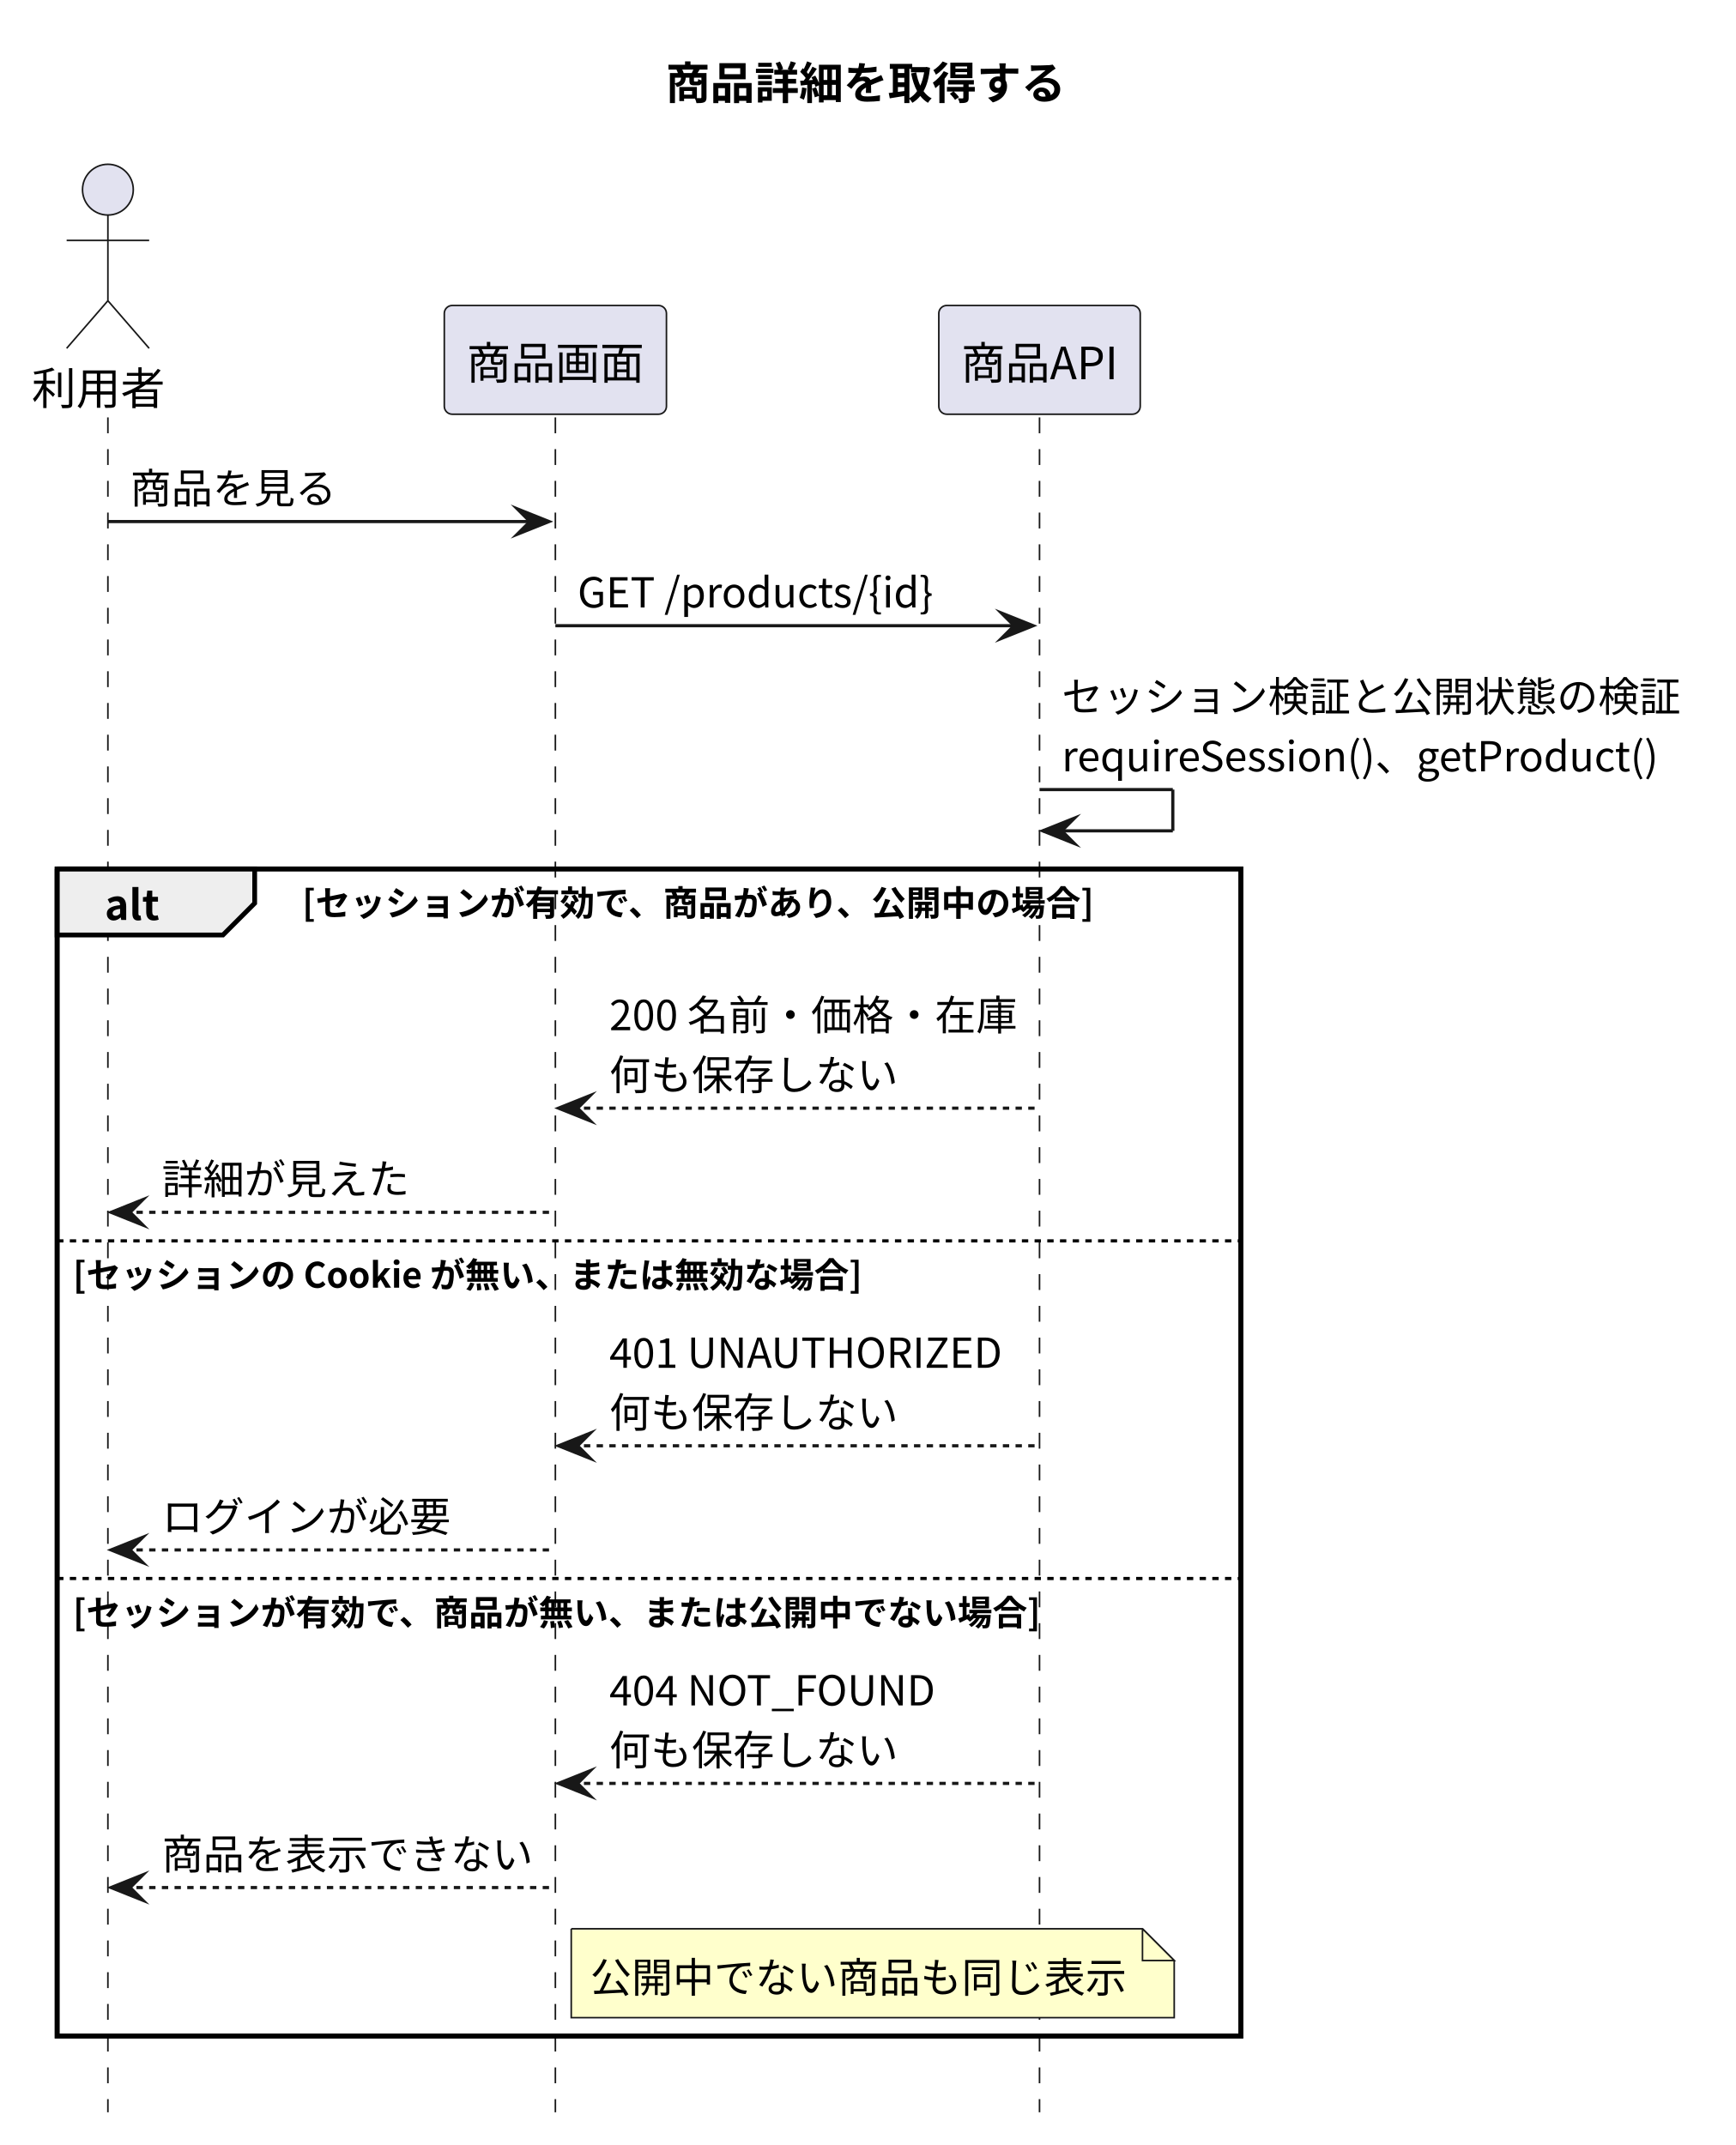
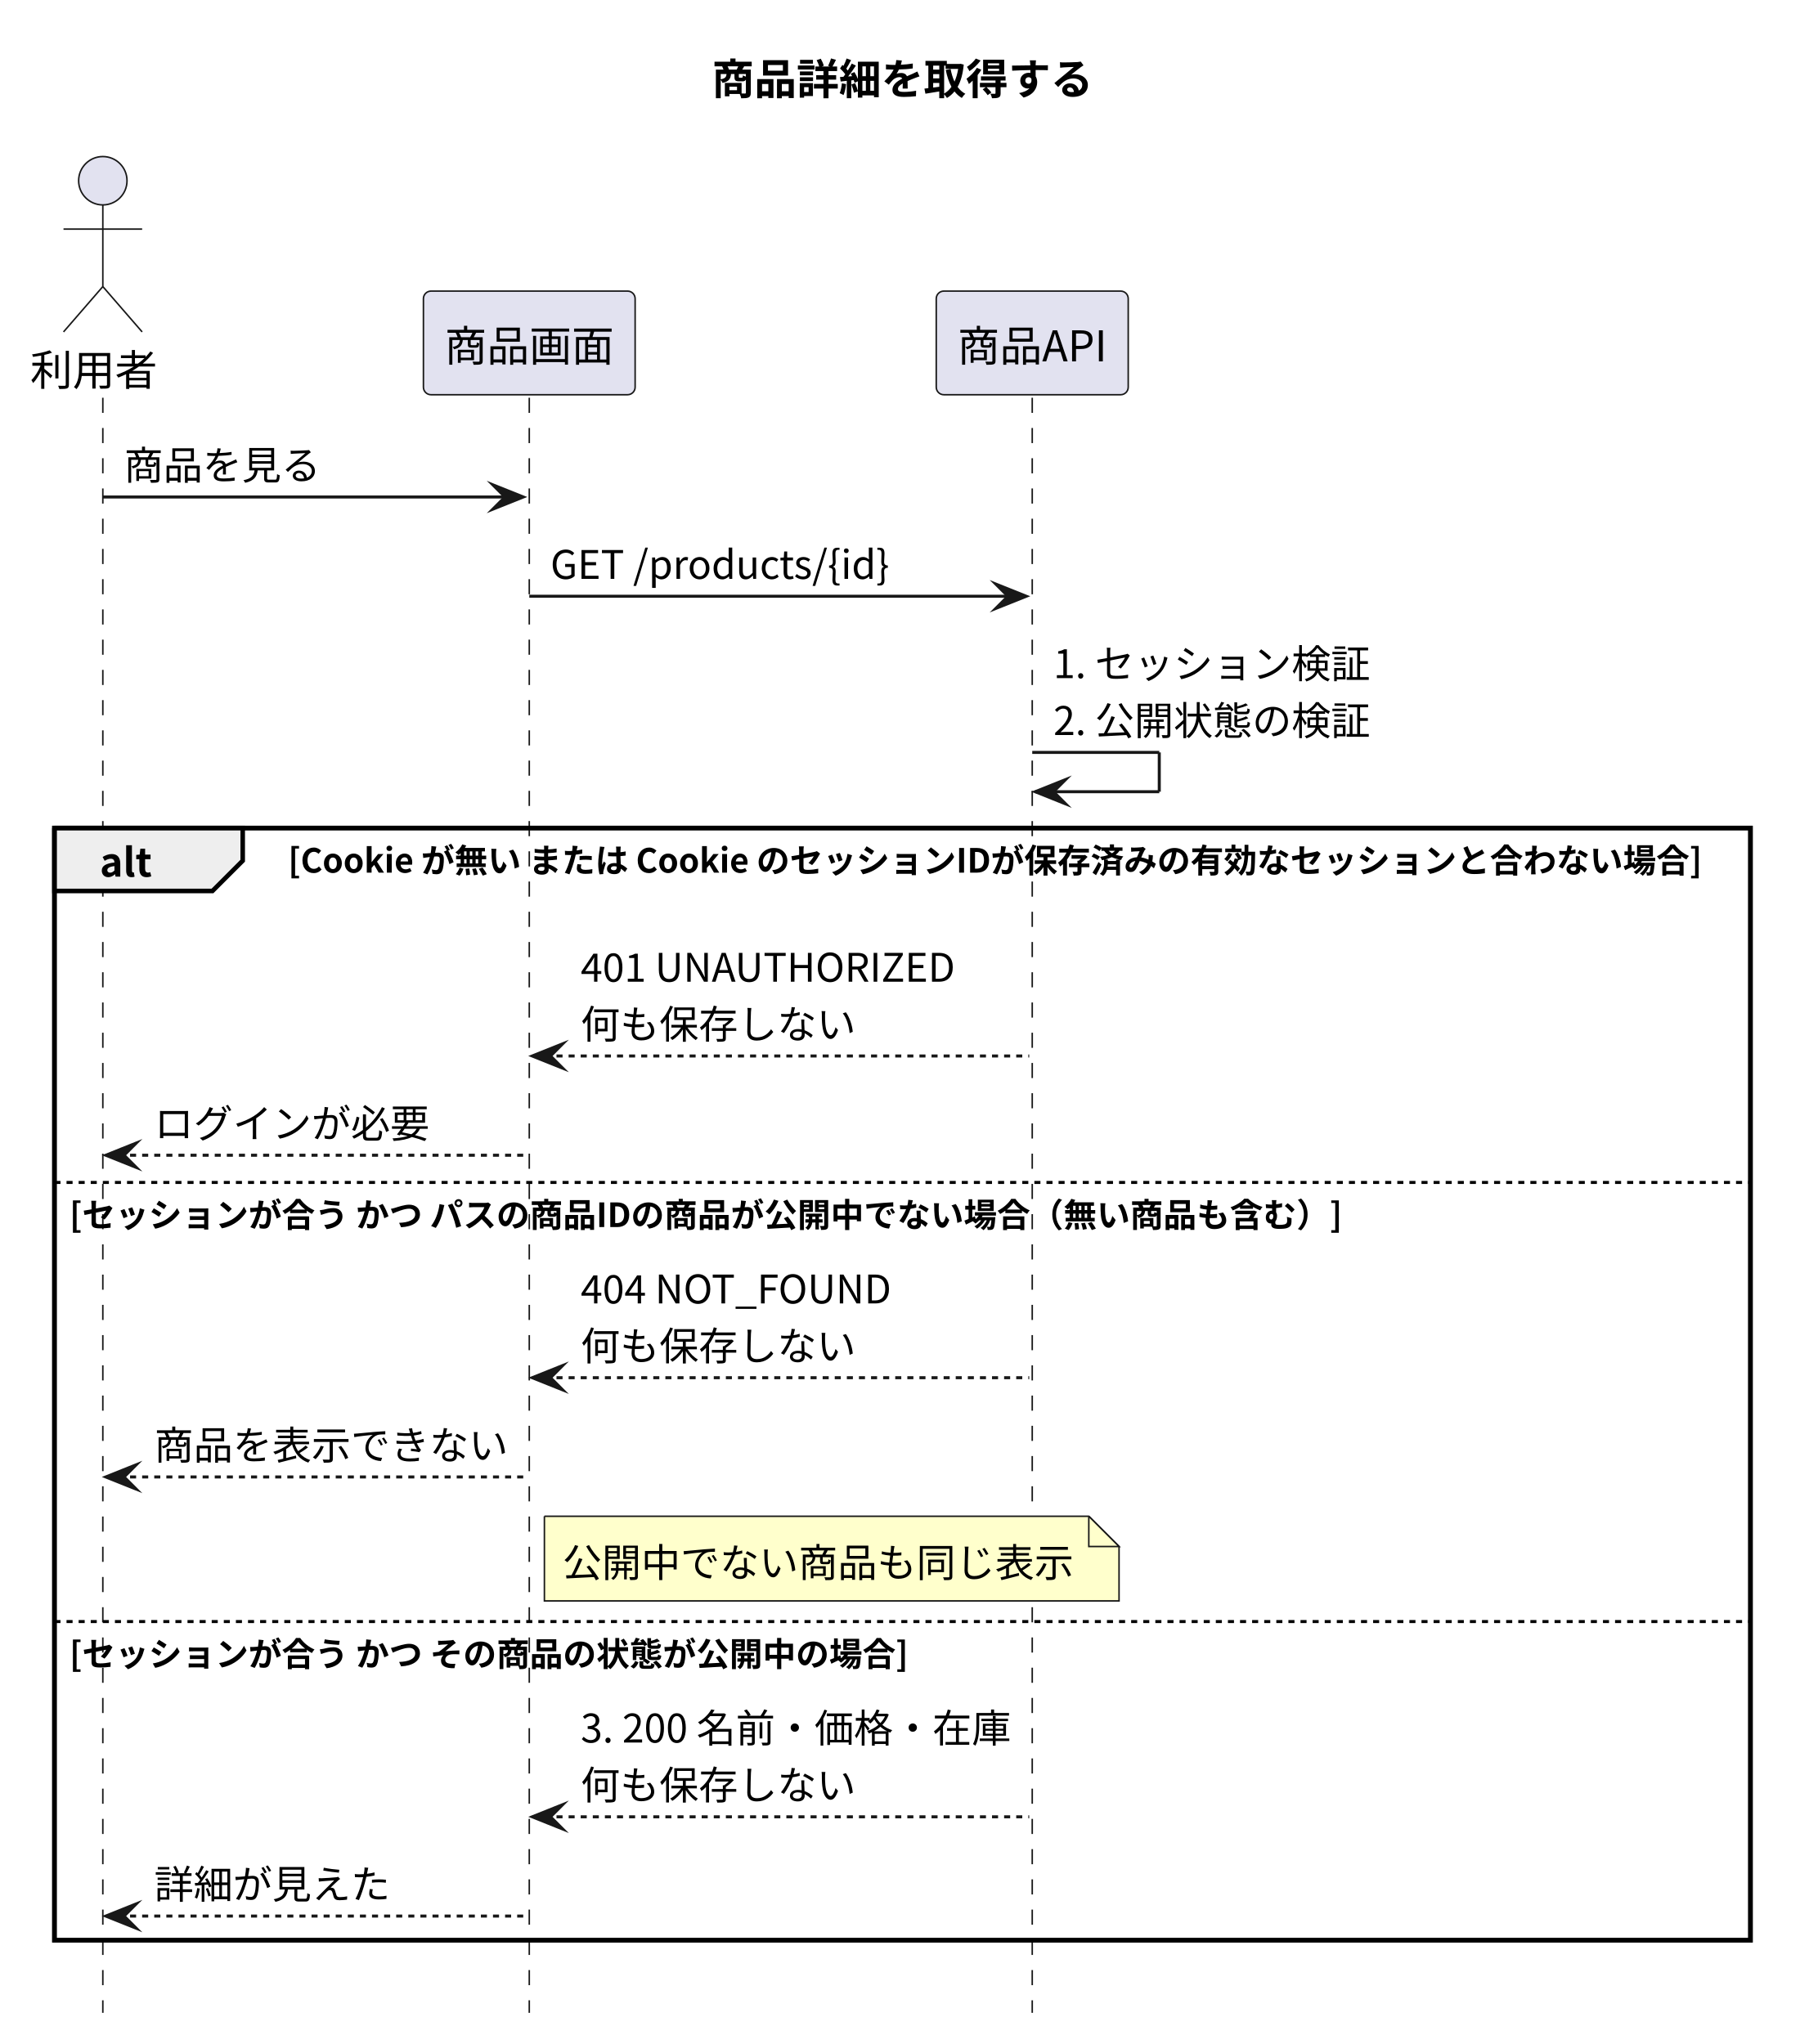
- <svg xmlns="http://www.w3.org/2000/svg" version="1.1" data-diagram-type="SEQUENCE" style="width:547px;height:676px;background:#FFFFFF;" width="547px" height="676px" viewBox="0 0 547 676" zoomAndPan="magnify" preserveAspectRatio="none" contentStyleType="text/css">
+ <svg xmlns="http://www.w3.org/2000/svg" version="1.1" data-diagram-type="SEQUENCE" style="width:598px;height:676px;background:#FFFFFF;" width="598px" height="676px" viewBox="0 0 598 676" zoomAndPan="magnify" preserveAspectRatio="none" contentStyleType="text/css">
  <defs />
  <g font-family="sans-serif" lengthAdjust="spacing">
    <g class="title" data-source-line="7">
-       <text x="209.779" y="31.24" fill="#000" font-size="14" textLength="125.999" font-weight="700" font-family="'Noto Sans CJK JP'">商品詳細を取得する</text>
+       <text x="235.385" y="31.24" fill="#000" font-size="14" textLength="125.999" font-weight="700" font-family="'Noto Sans CJK JP'">商品詳細を取得する</text>
    </g>
-     <rect x="18" y="273.84" width="373" height="367.848" fill="none" style="stroke:#000;stroke-width:1.5;" />
+     <rect x="18" y="273.84" width="560.77" height="367.848" fill="none" style="stroke:#000;stroke-width:1.5;" />
    <g class="participant-lifeline" data-qualified-name="User" data-entity-uid="part1" id="part1-lifeline" data-source-line="9">
      <g>
        <rect x="30.5" y="131.544" width="8" height="534.144" fill="#000" fill-opacity="0" />
        <line x1="34" y1="131.544" x2="34" y2="665.688" style="stroke:#181818;stroke-width:0.5;stroke-dasharray:5,5;" />
      </g>
    </g>
    <g class="participant-lifeline" data-qualified-name="Screen" data-entity-uid="part2" id="part2-lifeline" data-source-line="10">
      <g>
        <rect x="171.5" y="131.544" width="8" height="534.144" fill="#000" fill-opacity="0" />
        <line x1="175" y1="131.544" x2="175" y2="665.688" style="stroke:#181818;stroke-width:0.5;stroke-dasharray:5,5;" />
      </g>
    </g>
    <g class="participant-lifeline" data-qualified-name="API" data-entity-uid="part3" id="part3-lifeline" data-source-line="11">
      <g>
-         <rect x="324.057" y="131.544" width="8" height="534.144" fill="#000" fill-opacity="0" />
-         <line x1="327.557" y1="131.544" x2="327.557" y2="665.688" style="stroke:#181818;stroke-width:0.5;stroke-dasharray:5,5;" />
+         <rect x="337.798" y="131.544" width="8" height="534.144" fill="#000" fill-opacity="0" />
+         <line x1="341.298" y1="131.544" x2="341.298" y2="665.688" style="stroke:#181818;stroke-width:0.5;stroke-dasharray:5,5;" />
      </g>
    </g>
    <g class="participant participant-head" data-qualified-name="User" data-entity-uid="part1" id="part1-head" data-source-line="9">
      <text x="10" y="127.512" fill="#000" font-size="14" textLength="42" font-family="'Noto Sans CJK JP'">利用者</text>
      <ellipse cx="34" cy="59.772" rx="8" ry="8" fill="#E2E2F0" style="stroke:#181818;stroke-width:0.5;" />
      <path d="M34,67.772 L34,94.772 M21,75.772 L47,75.772 M34,94.772 L21,109.772 M34,94.772 L47,109.772" style="stroke:#181818;stroke-width:0.5;" fill="none" />
    </g>
    <g class="participant participant-head" data-qualified-name="Screen" data-entity-uid="part2" id="part2-head" data-source-line="10">
      <rect x="140" y="96.272" width="70" height="34.272" fill="#E2E2F0" style="stroke:#181818;stroke-width:0.5;" rx="2.5" ry="2.5" />
      <text x="147" y="119.512" fill="#000" font-size="14" textLength="56" font-family="'Noto Sans CJK JP'">商品画面</text>
    </g>
    <g class="participant participant-head" data-qualified-name="API" data-entity-uid="part3" id="part3-head" data-source-line="11">
-       <rect x="295.819" y="96.272" width="63.476" height="34.272" fill="#E2E2F0" style="stroke:#181818;stroke-width:0.5;" rx="2.5" ry="2.5" />
-       <text x="302.819" y="119.512" fill="#000" font-size="14" textLength="49.476" font-family="'Noto Sans CJK JP'">商品API</text>
+       <rect x="309.56" y="96.272" width="63.476" height="34.272" fill="#E2E2F0" style="stroke:#181818;stroke-width:0.5;" rx="2.5" ry="2.5" />
+       <text x="316.56" y="119.512" fill="#000" font-size="14" textLength="49.476" font-family="'Noto Sans CJK JP'">商品API</text>
    </g>
    <g class="message" data-entity-1="part1" data-entity-2="part2" id="msg1" data-source-line="13">
      <polygon points="163,160.368,173,164.368,163,168.368,167,164.368" fill="#181818" style="stroke:#181818;stroke-width:1;stroke-linejoin:miter;stroke-miterlimit:10;" />
      <line x1="34" y1="164.368" x2="169" y2="164.368" style="stroke:#181818;stroke-width:1;" />
      <text x="41" y="158.624" fill="#000" font-size="13" textLength="65" font-family="'Noto Sans CJK JP'">商品を見る</text>
    </g>
    <g class="message" data-entity-1="part2" data-entity-2="part3" id="msg2" data-source-line="14">
-       <polygon points="315.557,193.192,325.557,197.192,315.557,201.192,319.557,197.192" fill="#181818" style="stroke:#181818;stroke-width:1;stroke-linejoin:miter;stroke-miterlimit:10;" />
-       <line x1="175" y1="197.192" x2="321.557" y2="197.192" style="stroke:#181818;stroke-width:1;" />
+       <polygon points="329.298,193.192,339.298,197.192,329.298,201.192,333.298,197.192" fill="#181818" style="stroke:#181818;stroke-width:1;stroke-linejoin:miter;stroke-miterlimit:10;" />
+       <line x1="175" y1="197.192" x2="335.298" y2="197.192" style="stroke:#181818;stroke-width:1;" />
      <text x="182" y="191.448" fill="#000" font-size="13" textLength="112.476" font-family="'Noto Sans CJK JP'">GET /products/{id}</text>
    </g>
    <g class="message" data-entity-1="part3" data-entity-2="part3" id="msg3" data-source-line="15">
-       <line x1="327.557" y1="248.84" x2="369.557" y2="248.84" style="stroke:#181818;stroke-width:1;" />
-       <line x1="369.557" y1="248.84" x2="369.557" y2="261.84" style="stroke:#181818;stroke-width:1;" />
-       <line x1="328.557" y1="261.84" x2="369.557" y2="261.84" style="stroke:#181818;stroke-width:1;" />
-       <polygon points="338.557,257.84,328.557,261.84,338.557,265.84,334.557,261.84" fill="#181818" style="stroke:#181818;stroke-width:1;stroke-linejoin:miter;stroke-miterlimit:10;" />
-       <text x="334.557" y="224.272" fill="#000" font-size="13" textLength="195" font-family="'Noto Sans CJK JP'">セッション検証と公開状態の検証</text>
-       <text x="334.557" y="243.096" fill="#000" font-size="13" textLength="189.163" font-family="'Noto Sans CJK JP'">requireSession()、getProduct()</text>
+       <line x1="341.298" y1="248.84" x2="383.298" y2="248.84" style="stroke:#181818;stroke-width:1;" />
+       <line x1="383.298" y1="248.84" x2="383.298" y2="261.84" style="stroke:#181818;stroke-width:1;" />
+       <line x1="342.298" y1="261.84" x2="383.298" y2="261.84" style="stroke:#181818;stroke-width:1;" />
+       <polygon points="352.298,257.84,342.298,261.84,352.298,265.84,348.298,261.84" fill="#181818" style="stroke:#181818;stroke-width:1;stroke-linejoin:miter;stroke-miterlimit:10;" />
+       <text x="348.298" y="224.272" fill="#000" font-size="13" textLength="104.741" font-family="'Noto Sans CJK JP'">1. セッション検証</text>
+       <text x="348.298" y="243.096" fill="#000" font-size="13" textLength="104.741" font-family="'Noto Sans CJK JP'">2. 公開状態の検証</text>
    </g>
    <path d="M18,273.84 L80.251,273.84 L80.251,284.664 L70.251,294.664 L18,294.664 L18,273.84" style="stroke:#000;stroke-width:1.5;" fill="#EEE" />
-     <rect x="18" y="273.84" width="373" height="367.848" fill="none" style="stroke:#000;stroke-width:1.5;" />
+     <rect x="18" y="273.84" width="560.77" height="367.848" fill="none" style="stroke:#000;stroke-width:1.5;" />
    <text x="33" y="289.92" fill="#000" font-size="13" textLength="17.251" font-weight="700" font-family="'Noto Sans CJK JP'">alt</text>
-     <text x="95.251" y="288.6" fill="#000" font-size="11" textLength="250.314" font-weight="700" font-family="'Noto Sans CJK JP'">[セッションが有効で、商品があり、公開中の場合]</text>
+     <text x="95.251" y="288.6" fill="#000" font-size="11" textLength="467.519" font-weight="700" font-family="'Noto Sans CJK JP'">[Cookie が無い または Cookie のセッションIDが保存済みの有効なセッションと合わない場合]</text>
    <g class="message" data-entity-1="part3" data-entity-2="part2" id="msg4" data-source-line="17">
      <polygon points="186,345.24,176,349.24,186,353.24,182,349.24" fill="#181818" style="stroke:#181818;stroke-width:1;stroke-linejoin:miter;stroke-miterlimit:10;" />
-       <line x1="180" y1="349.24" x2="326.557" y2="349.24" style="stroke:#181818;stroke-width:1;stroke-dasharray:2,2;" />
-       <text x="192" y="324.672" fill="#000" font-size="13" textLength="128.557" font-family="'Noto Sans CJK JP'">200 名前・価格・在庫</text>
+       <line x1="180" y1="349.24" x2="340.298" y2="349.24" style="stroke:#181818;stroke-width:1;stroke-dasharray:2,2;" />
+       <text x="192" y="324.672" fill="#000" font-size="13" textLength="124.007" font-family="'Noto Sans CJK JP'">401 UNAUTHORIZED</text>
      <text x="192" y="343.496" fill="#000" font-size="13" textLength="91" font-family="'Noto Sans CJK JP'">何も保存しない</text>
    </g>
    <g class="message" data-entity-1="part2" data-entity-2="part1" id="msg5" data-source-line="18">
      <polygon points="45,378.064,35,382.064,45,386.064,41,382.064" fill="#181818" style="stroke:#181818;stroke-width:1;stroke-linejoin:miter;stroke-miterlimit:10;" />
      <line x1="39" y1="382.064" x2="174" y2="382.064" style="stroke:#181818;stroke-width:1;stroke-dasharray:2,2;" />
-       <text x="51" y="376.32" fill="#000" font-size="13" textLength="78" font-family="'Noto Sans CJK JP'">詳細が見えた</text>
+       <text x="51" y="376.32" fill="#000" font-size="13" textLength="91" font-family="'Noto Sans CJK JP'">ログインが必要</text>
    </g>
-     <line x1="18" y1="391.064" x2="391" y2="391.064" style="stroke:#000;stroke-width:1;stroke-dasharray:2,2;" />
-     <text x="23" y="405.824" fill="#000" font-size="11" textLength="248.675" font-weight="700" font-family="'Noto Sans CJK JP'">[セッションの Cookie が無い、または無効な場合]</text>
+     <line x1="18" y1="391.064" x2="578.77" y2="391.064" style="stroke:#000;stroke-width:1;stroke-dasharray:2,2;" />
+     <text x="23" y="405.824" fill="#000" font-size="11" textLength="420.791" font-weight="700" font-family="'Noto Sans CJK JP'">[セッションが合う かつ パスの商品IDの商品が公開中でない場合（無い商品も含む）]</text>
    <g class="message" data-entity-1="part3" data-entity-2="part2" id="msg6" data-source-line="20">
      <polygon points="186,451.64,176,455.64,186,459.64,182,455.64" fill="#181818" style="stroke:#181818;stroke-width:1;stroke-linejoin:miter;stroke-miterlimit:10;" />
-       <line x1="180" y1="455.64" x2="326.557" y2="455.64" style="stroke:#181818;stroke-width:1;stroke-dasharray:2,2;" />
-       <text x="192" y="431.072" fill="#000" font-size="13" textLength="124.007" font-family="'Noto Sans CJK JP'">401 UNAUTHORIZED</text>
+       <line x1="180" y1="455.64" x2="340.298" y2="455.64" style="stroke:#181818;stroke-width:1;stroke-dasharray:2,2;" />
+       <text x="192" y="431.072" fill="#000" font-size="13" textLength="103.194" font-family="'Noto Sans CJK JP'">404 NOT_FOUND</text>
      <text x="192" y="449.896" fill="#000" font-size="13" textLength="91" font-family="'Noto Sans CJK JP'">何も保存しない</text>
    </g>
    <g class="message" data-entity-1="part2" data-entity-2="part1" id="msg7" data-source-line="21">
      <polygon points="45,484.464,35,488.464,45,492.464,41,488.464" fill="#181818" style="stroke:#181818;stroke-width:1;stroke-linejoin:miter;stroke-miterlimit:10;" />
      <line x1="39" y1="488.464" x2="174" y2="488.464" style="stroke:#181818;stroke-width:1;stroke-dasharray:2,2;" />
-       <text x="51" y="482.72" fill="#000" font-size="13" textLength="91" font-family="'Noto Sans CJK JP'">ログインが必要</text>
+       <text x="51" y="482.72" fill="#000" font-size="13" textLength="117" font-family="'Noto Sans CJK JP'">商品を表示できない</text>
    </g>
-     <line x1="18" y1="497.464" x2="391" y2="497.464" style="stroke:#000;stroke-width:1;stroke-dasharray:2,2;" />
-     <text x="23" y="512.224" fill="#000" font-size="11" textLength="305.314" font-weight="700" font-family="'Noto Sans CJK JP'">[セッションが有効で、商品が無い、または公開中でない場合]</text>
-     <g class="message" data-entity-1="part3" data-entity-2="part2" id="msg8" data-source-line="23">
-       <polygon points="186,558.04,176,562.04,186,566.04,182,562.04" fill="#181818" style="stroke:#181818;stroke-width:1;stroke-linejoin:miter;stroke-miterlimit:10;" />
-       <line x1="180" y1="562.04" x2="326.557" y2="562.04" style="stroke:#181818;stroke-width:1;stroke-dasharray:2,2;" />
-       <text x="192" y="537.472" fill="#000" font-size="13" textLength="103.194" font-family="'Noto Sans CJK JP'">404 NOT_FOUND</text>
-       <text x="192" y="556.296" fill="#000" font-size="13" textLength="91" font-family="'Noto Sans CJK JP'">何も保存しない</text>
+     <path d="M180,501.464 L180,529.464 L370,529.464 L370,511.464 L360,501.464 L180,501.464" style="stroke:#181818;stroke-width:0.5;" fill="#FFC" />
+     <path d="M360,501.464 L360,511.464 L370,511.464 L360,501.464" style="stroke:#181818;stroke-width:0.5;" fill="#FFC" />
+     <text x="186" y="521.544" fill="#000" font-size="13" textLength="169" font-family="'Noto Sans CJK JP'">公開中でない商品も同じ表示</text>
+     <line x1="18" y1="536.288" x2="578.77" y2="536.288" style="stroke:#000;stroke-width:1;stroke-dasharray:2,2;" />
+     <text x="23" y="551.048" fill="#000" font-size="11" textLength="277.308" font-weight="700" font-family="'Noto Sans CJK JP'">[セッションが合う かつ その商品の状態が公開中の場合]</text>
+     <g class="message" data-entity-1="part3" data-entity-2="part2" id="msg8" data-source-line="24">
+       <polygon points="186,596.864,176,600.864,186,604.864,182,600.864" fill="#181818" style="stroke:#181818;stroke-width:1;stroke-linejoin:miter;stroke-miterlimit:10;" />
+       <line x1="180" y1="600.864" x2="340.298" y2="600.864" style="stroke:#181818;stroke-width:1;stroke-dasharray:2,2;" />
+       <text x="192" y="576.296" fill="#000" font-size="13" textLength="142.298" font-family="'Noto Sans CJK JP'">3. 200 名前・価格・在庫</text>
+       <text x="192" y="595.12" fill="#000" font-size="13" textLength="91" font-family="'Noto Sans CJK JP'">何も保存しない</text>
    </g>
-     <g class="message" data-entity-1="part2" data-entity-2="part1" id="msg9" data-source-line="24">
-       <polygon points="45,590.864,35,594.864,45,598.864,41,594.864" fill="#181818" style="stroke:#181818;stroke-width:1;stroke-linejoin:miter;stroke-miterlimit:10;" />
-       <line x1="39" y1="594.864" x2="174" y2="594.864" style="stroke:#181818;stroke-width:1;stroke-dasharray:2,2;" />
-       <text x="51" y="589.12" fill="#000" font-size="13" textLength="117" font-family="'Noto Sans CJK JP'">商品を表示できない</text>
+     <g class="message" data-entity-1="part2" data-entity-2="part1" id="msg9" data-source-line="25">
+       <polygon points="45,629.688,35,633.688,45,637.688,41,633.688" fill="#181818" style="stroke:#181818;stroke-width:1;stroke-linejoin:miter;stroke-miterlimit:10;" />
+       <line x1="39" y1="633.688" x2="174" y2="633.688" style="stroke:#181818;stroke-width:1;stroke-dasharray:2,2;" />
+       <text x="51" y="627.944" fill="#000" font-size="13" textLength="78" font-family="'Noto Sans CJK JP'">詳細が見えた</text>
    </g>
-     <path d="M180,607.864 L180,635.864 L370,635.864 L370,617.864 L360,607.864 L180,607.864" style="stroke:#181818;stroke-width:0.5;" fill="#FFC" />
-     <path d="M360,607.864 L360,617.864 L370,617.864 L360,607.864" style="stroke:#181818;stroke-width:0.5;" fill="#FFC" />
-     <text x="186" y="627.944" fill="#000" font-size="13" textLength="169" font-family="'Noto Sans CJK JP'">公開中でない商品も同じ表示</text>
  </g>
</svg>
